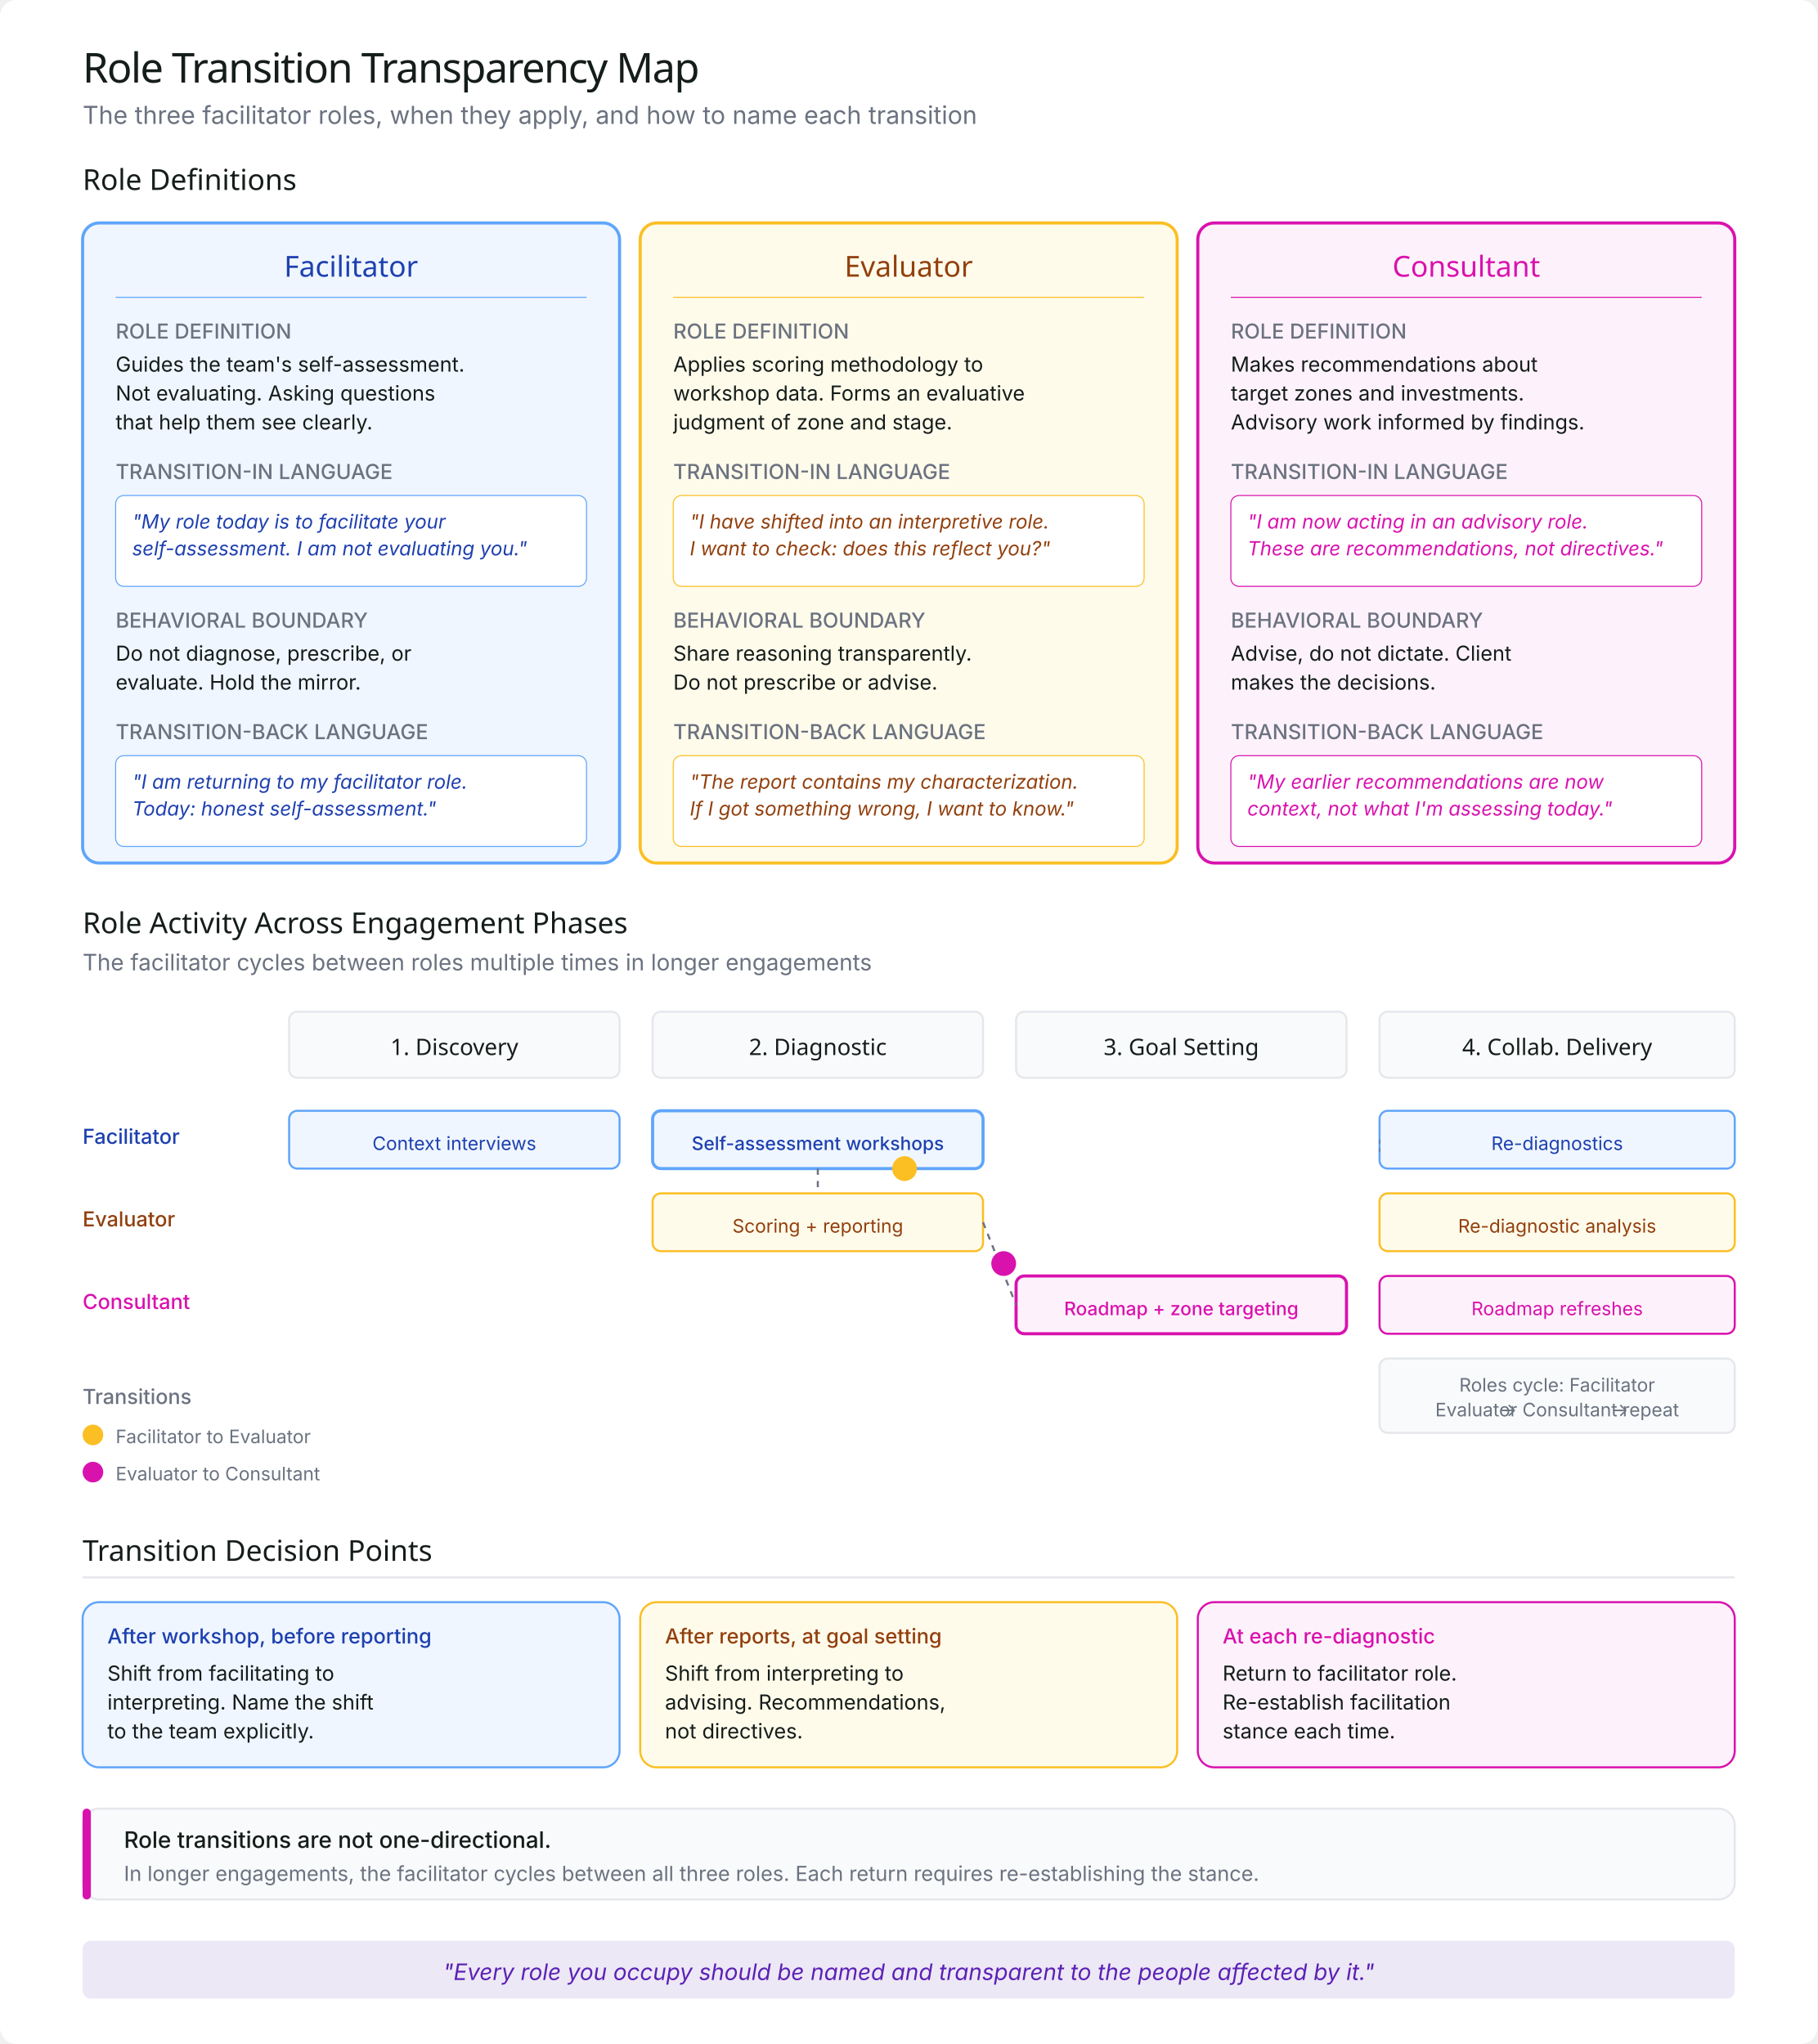
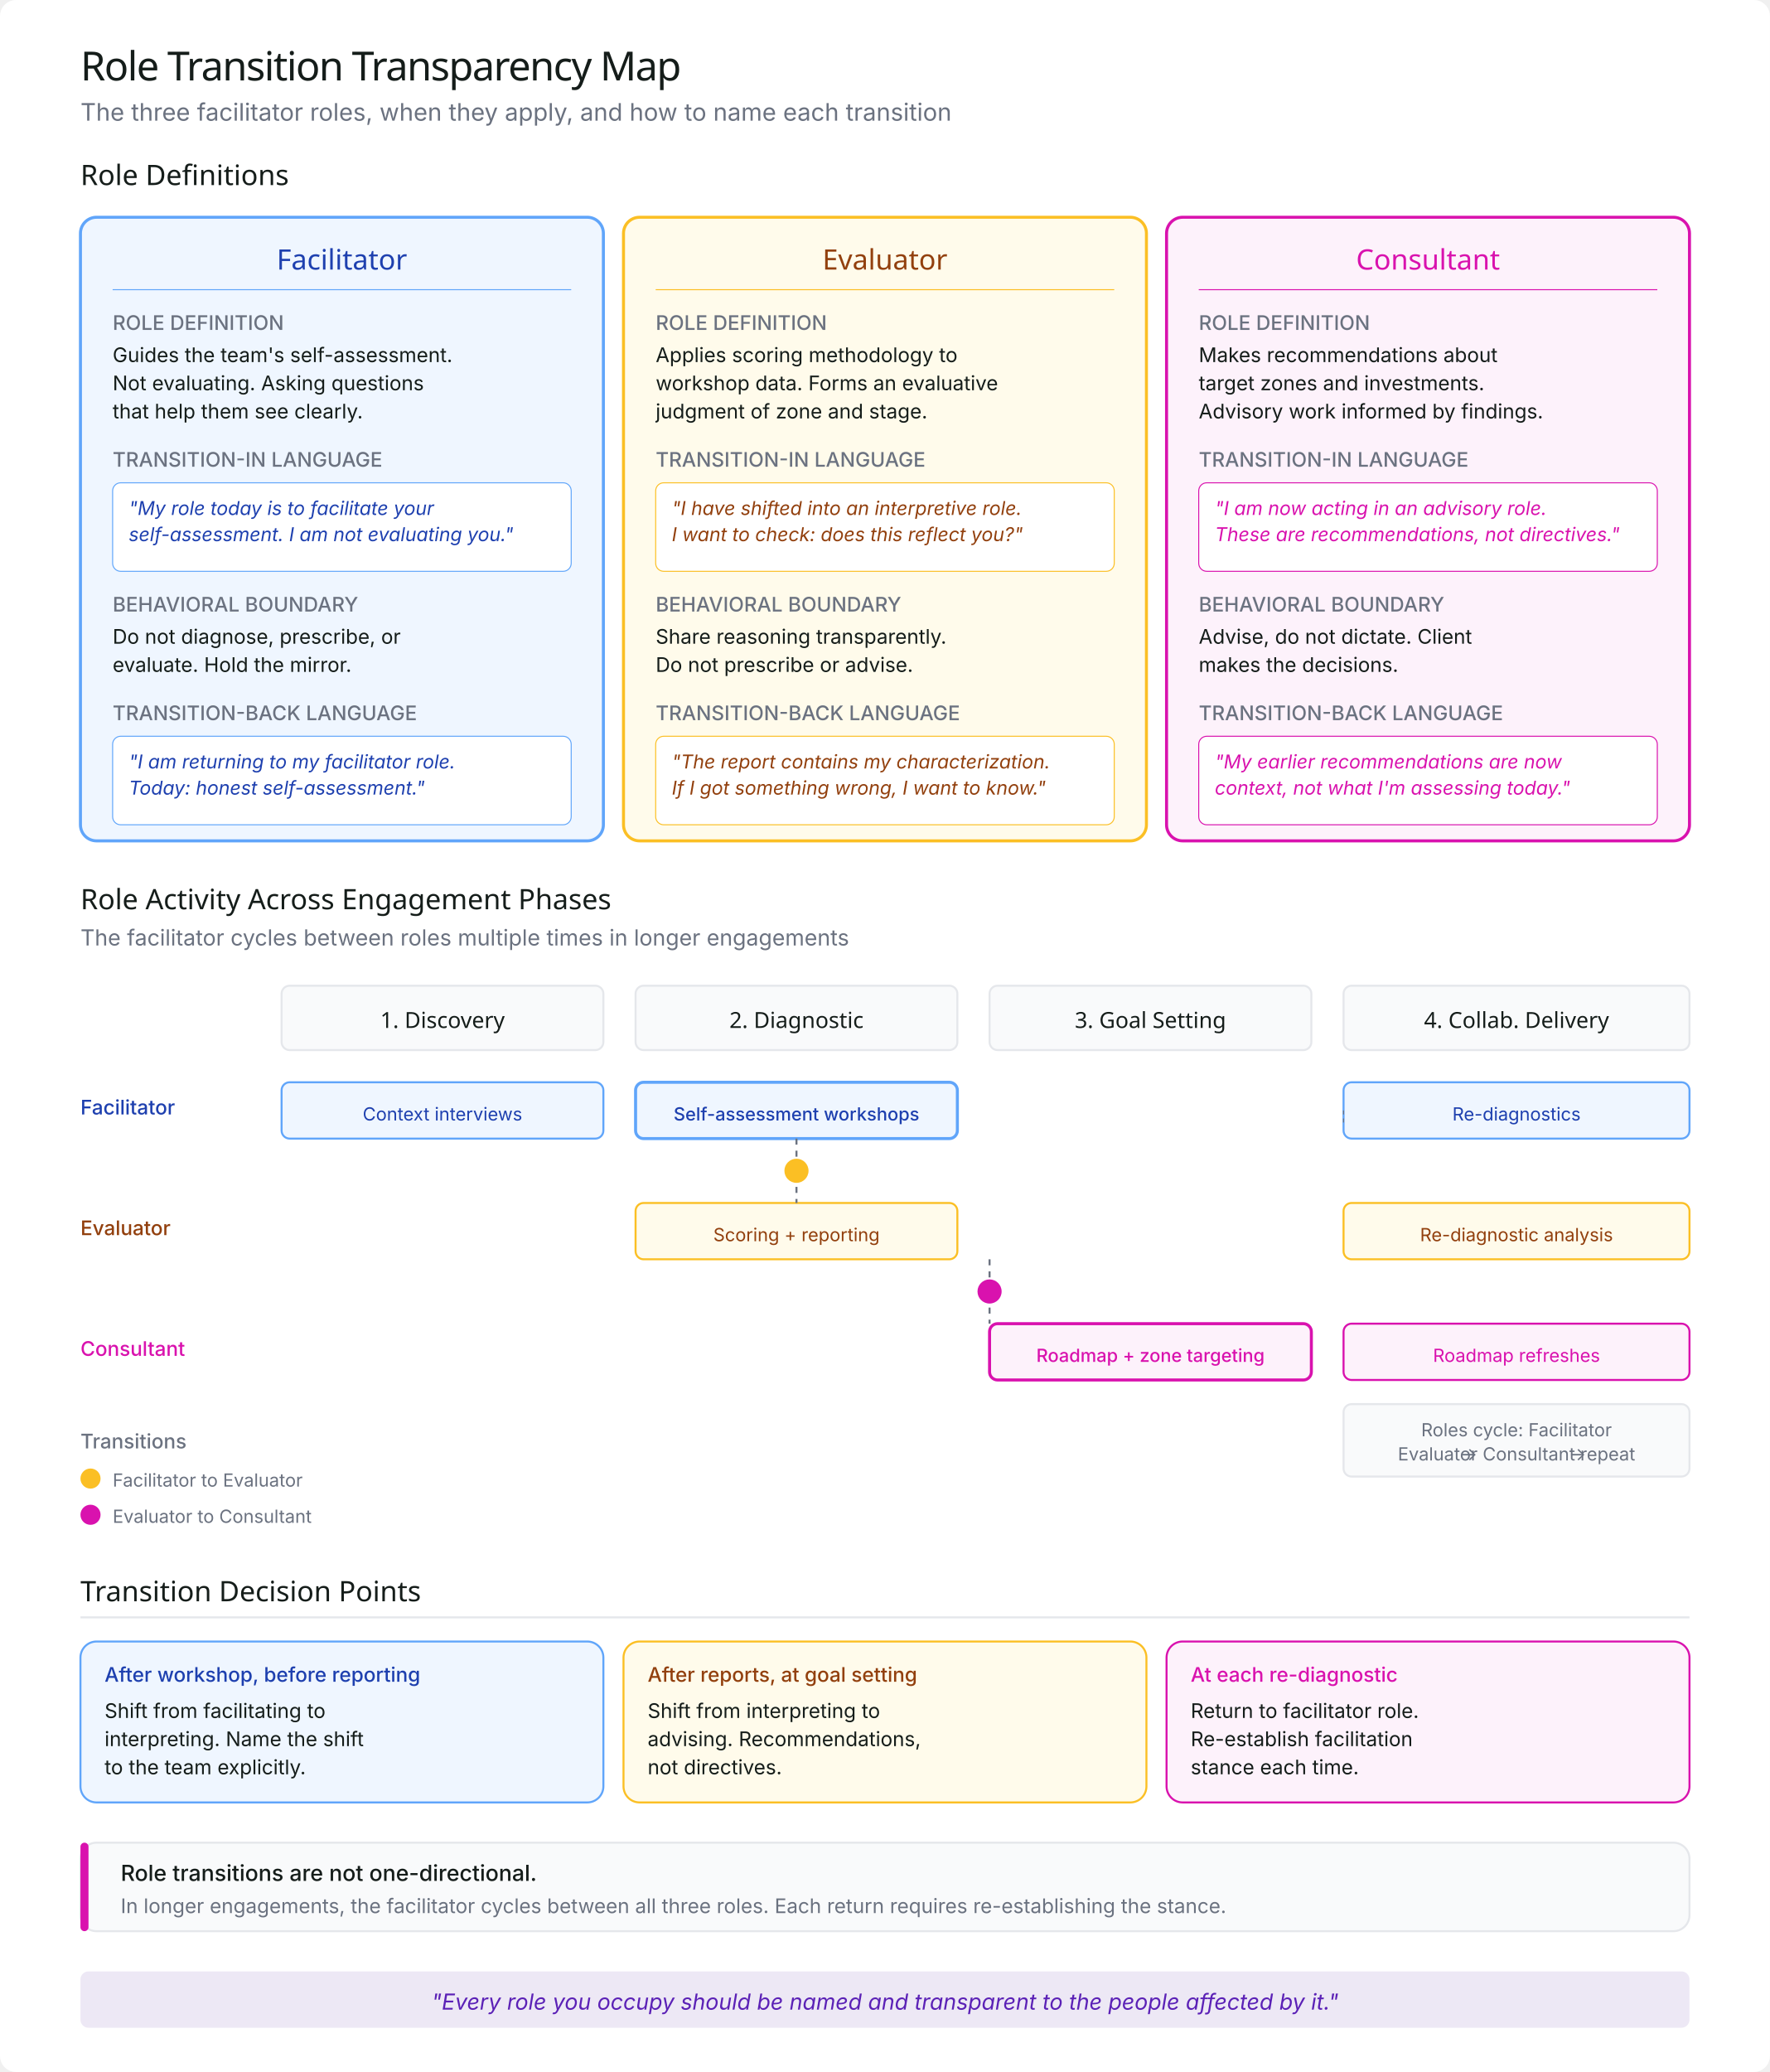
- <svg xmlns="http://www.w3.org/2000/svg" viewBox="0 0 880 990" font-family="'Inter', sans-serif">
+ <svg xmlns="http://www.w3.org/2000/svg" viewBox="0 0 880 1030" font-family="'Inter', sans-serif">
  <defs>
    <marker id="arrow-gray" markerWidth="8" markerHeight="6" refX="8" refY="3" orient="auto">
      <polygon points="0 0, 8 3, 0 6" fill="#6B7280" />
    </marker>
  </defs>
-   <rect width="880" height="990" fill="#fff" rx="8" />
+   <rect width="880" height="1030" fill="#fff" rx="8" />
  <text x="40" y="40" font-family="'DM Sans', sans-serif" font-size="20" font-weight="400" fill="#151D1A" letter-spacing="-0.03em">Role Transition Transparency Map</text>
  <text x="40" y="60" font-size="12" fill="#6B7280">The three facilitator roles, when they apply, and how to name each transition</text>
  <text x="40" y="92" font-family="'DM Sans', sans-serif" font-size="14" font-weight="500" fill="#151D1A">Role Definitions</text>
  <rect x="40" y="108" width="260" height="310" rx="8" fill="#EFF6FF" stroke="#60A5FA" stroke-width="1.5" />
  <text x="170" y="134" font-family="'DM Sans', sans-serif" font-size="14" font-weight="500" fill="#1E40AF" text-anchor="middle">Facilitator</text>
  <line x1="56" y1="144" x2="284" y2="144" stroke="#60A5FA" stroke-width="0.5" />
  <text x="56" y="164" font-size="10" font-weight="500" fill="#6B7280">ROLE DEFINITION</text>
  <text x="56" y="180" font-size="10" fill="#151D1A">Guides the team's self-assessment.</text>
  <text x="56" y="194" font-size="10" fill="#151D1A">Not evaluating. Asking questions</text>
  <text x="56" y="208" font-size="10" fill="#151D1A">that help them see clearly.</text>
  <text x="56" y="232" font-size="10" font-weight="500" fill="#6B7280">TRANSITION-IN LANGUAGE</text>
  <rect x="56" y="240" width="228" height="44" rx="4" fill="#fff" stroke="#60A5FA" stroke-width="0.5" />
  <text x="64" y="256" font-size="9.5" fill="#1E40AF" font-style="italic">"My role today is to facilitate your</text>
  <text x="64" y="269" font-size="9.5" fill="#1E40AF" font-style="italic">self-assessment. I am not evaluating you."</text>
  <text x="56" y="304" font-size="10" font-weight="500" fill="#6B7280">BEHAVIORAL BOUNDARY</text>
  <text x="56" y="320" font-size="10" fill="#151D1A">Do not diagnose, prescribe, or</text>
  <text x="56" y="334" font-size="10" fill="#151D1A">evaluate. Hold the mirror.</text>
  <text x="56" y="358" font-size="10" font-weight="500" fill="#6B7280">TRANSITION-BACK LANGUAGE</text>
  <rect x="56" y="366" width="228" height="44" rx="4" fill="#fff" stroke="#60A5FA" stroke-width="0.5" />
  <text x="64" y="382" font-size="9.5" fill="#1E40AF" font-style="italic">"I am returning to my facilitator role.</text>
  <text x="64" y="395" font-size="9.5" fill="#1E40AF" font-style="italic">Today: honest self-assessment."</text>
  <rect x="310" y="108" width="260" height="310" rx="8" fill="#FFFBEB" stroke="#FBBF24" stroke-width="1.5" />
  <text x="440" y="134" font-family="'DM Sans', sans-serif" font-size="14" font-weight="500" fill="#92400E" text-anchor="middle">Evaluator</text>
  <line x1="326" y1="144" x2="554" y2="144" stroke="#FBBF24" stroke-width="0.5" />
  <text x="326" y="164" font-size="10" font-weight="500" fill="#6B7280">ROLE DEFINITION</text>
  <text x="326" y="180" font-size="10" fill="#151D1A">Applies scoring methodology to</text>
  <text x="326" y="194" font-size="10" fill="#151D1A">workshop data. Forms an evaluative</text>
  <text x="326" y="208" font-size="10" fill="#151D1A">judgment of zone and stage.</text>
  <text x="326" y="232" font-size="10" font-weight="500" fill="#6B7280">TRANSITION-IN LANGUAGE</text>
  <rect x="326" y="240" width="228" height="44" rx="4" fill="#fff" stroke="#FBBF24" stroke-width="0.5" />
  <text x="334" y="256" font-size="9.5" fill="#92400E" font-style="italic">"I have shifted into an interpretive role.</text>
  <text x="334" y="269" font-size="9.5" fill="#92400E" font-style="italic">I want to check: does this reflect you?"</text>
  <text x="326" y="304" font-size="10" font-weight="500" fill="#6B7280">BEHAVIORAL BOUNDARY</text>
  <text x="326" y="320" font-size="10" fill="#151D1A">Share reasoning transparently.</text>
  <text x="326" y="334" font-size="10" fill="#151D1A">Do not prescribe or advise.</text>
  <text x="326" y="358" font-size="10" font-weight="500" fill="#6B7280">TRANSITION-BACK LANGUAGE</text>
  <rect x="326" y="366" width="228" height="44" rx="4" fill="#fff" stroke="#FBBF24" stroke-width="0.5" />
  <text x="334" y="382" font-size="9.5" fill="#92400E" font-style="italic">"The report contains my characterization.</text>
  <text x="334" y="395" font-size="9.5" fill="#92400E" font-style="italic">If I got something wrong, I want to know."</text>
  <rect x="580" y="108" width="260" height="310" rx="8" fill="#FDF2FB" stroke="#D912AE" stroke-width="1.5" />
  <text x="710" y="134" font-family="'DM Sans', sans-serif" font-size="14" font-weight="500" fill="#D912AE" text-anchor="middle">Consultant</text>
  <line x1="596" y1="144" x2="824" y2="144" stroke="#D912AE" stroke-width="0.5" />
  <text x="596" y="164" font-size="10" font-weight="500" fill="#6B7280">ROLE DEFINITION</text>
  <text x="596" y="180" font-size="10" fill="#151D1A">Makes recommendations about</text>
  <text x="596" y="194" font-size="10" fill="#151D1A">target zones and investments.</text>
  <text x="596" y="208" font-size="10" fill="#151D1A">Advisory work informed by findings.</text>
  <text x="596" y="232" font-size="10" font-weight="500" fill="#6B7280">TRANSITION-IN LANGUAGE</text>
  <rect x="596" y="240" width="228" height="44" rx="4" fill="#fff" stroke="#D912AE" stroke-width="0.5" />
  <text x="604" y="256" font-size="9.5" fill="#D912AE" font-style="italic">"I am now acting in an advisory role.</text>
  <text x="604" y="269" font-size="9.5" fill="#D912AE" font-style="italic">These are recommendations, not directives."</text>
  <text x="596" y="304" font-size="10" font-weight="500" fill="#6B7280">BEHAVIORAL BOUNDARY</text>
  <text x="596" y="320" font-size="10" fill="#151D1A">Advise, do not dictate. Client</text>
  <text x="596" y="334" font-size="10" fill="#151D1A">makes the decisions.</text>
  <text x="596" y="358" font-size="10" font-weight="500" fill="#6B7280">TRANSITION-BACK LANGUAGE</text>
  <rect x="596" y="366" width="228" height="44" rx="4" fill="#fff" stroke="#D912AE" stroke-width="0.5" />
  <text x="604" y="382" font-size="9.5" fill="#D912AE" font-style="italic">"My earlier recommendations are now</text>
  <text x="604" y="395" font-size="9.5" fill="#D912AE" font-style="italic">context, not what I'm assessing today."</text>
  <text x="40" y="452" font-family="'DM Sans', sans-serif" font-size="14" font-weight="500" fill="#151D1A">Role Activity Across Engagement Phases</text>
  <text x="40" y="470" font-size="11" fill="#6B7280">The facilitator cycles between roles multiple times in longer engagements</text>
  <rect x="140" y="490" width="160" height="32" rx="4" fill="#F9FAFB" stroke="#E5E7EB" stroke-width="1" />
  <text x="220" y="511" font-family="'DM Sans', sans-serif" font-size="11" font-weight="500" fill="#151D1A" text-anchor="middle">1. Discovery</text>
  <rect x="316" y="490" width="160" height="32" rx="4" fill="#F9FAFB" stroke="#E5E7EB" stroke-width="1" />
  <text x="396" y="511" font-family="'DM Sans', sans-serif" font-size="11" font-weight="500" fill="#151D1A" text-anchor="middle">2. Diagnostic</text>
  <rect x="492" y="490" width="160" height="32" rx="4" fill="#F9FAFB" stroke="#E5E7EB" stroke-width="1" />
  <text x="572" y="511" font-family="'DM Sans', sans-serif" font-size="11" font-weight="500" fill="#151D1A" text-anchor="middle">3. Goal Setting</text>
  <rect x="668" y="490" width="172" height="32" rx="4" fill="#F9FAFB" stroke="#E5E7EB" stroke-width="1" />
  <text x="754" y="511" font-family="'DM Sans', sans-serif" font-size="11" font-weight="500" fill="#151D1A" text-anchor="middle">4. Collab. Delivery</text>
  <text x="40" y="554" font-size="10" font-weight="500" fill="#1E40AF">Facilitator</text>
  <rect x="140" y="538" width="160" height="28" rx="4" fill="#EFF6FF" stroke="#60A5FA" stroke-width="1" />
  <text x="220" y="557" font-size="9" fill="#1E40AF" text-anchor="middle">Context interviews</text>
  <rect x="316" y="538" width="160" height="28" rx="4" fill="#EFF6FF" stroke="#60A5FA" stroke-width="1.5" />
  <text x="396" y="557" font-size="9" fill="#1E40AF" text-anchor="middle" font-weight="500">Self-assessment workshops</text>
  <rect x="668" y="538" width="172" height="28" rx="4" fill="#EFF6FF" stroke="#60A5FA" stroke-width="1" />
  <text x="754" y="557" font-size="9" fill="#1E40AF" text-anchor="middle">Re-diagnostics</text>
-   <text x="40" y="594" font-size="10" font-weight="500" fill="#92400E">Evaluator</text>
-   <rect x="316" y="578" width="160" height="28" rx="4" fill="#FFFBEB" stroke="#FBBF24" stroke-width="1" />
-   <text x="396" y="597" font-size="9" fill="#92400E" text-anchor="middle">Scoring + reporting</text>
-   <rect x="668" y="578" width="172" height="28" rx="4" fill="#FFFBEB" stroke="#FBBF24" stroke-width="1" />
-   <text x="754" y="597" font-size="9" fill="#92400E" text-anchor="middle">Re-diagnostic analysis</text>
-   <text x="40" y="634" font-size="10" font-weight="500" fill="#D912AE">Consultant</text>
-   <rect x="492" y="618" width="160" height="28" rx="4" fill="#FDF2FB" stroke="#D912AE" stroke-width="1.5" />
-   <text x="572" y="637" font-size="9" fill="#D912AE" text-anchor="middle" font-weight="500">Roadmap + zone targeting</text>
-   <rect x="668" y="618" width="172" height="28" rx="4" fill="#FDF2FB" stroke="#D912AE" stroke-width="1" />
-   <text x="754" y="637" font-size="9" fill="#D912AE" text-anchor="middle">Roadmap refreshes</text>
-   <line x1="396" y1="566" x2="396" y2="578" stroke="#6B7280" stroke-width="1" stroke-dasharray="3,3" />
-   <rect x="432" y="560" width="12" height="12" rx="6" fill="#FBBF24" />
-   <line x1="476" y1="592" x2="492" y2="632" stroke="#6B7280" stroke-width="1" stroke-dasharray="3,3" />
-   <rect x="480" y="606" width="12" height="12" rx="6" fill="#D912AE" />
+   <text x="40" y="614" font-size="10" font-weight="500" fill="#92400E">Evaluator</text>
+   <rect x="316" y="598" width="160" height="28" rx="4" fill="#FFFBEB" stroke="#FBBF24" stroke-width="1" />
+   <text x="396" y="617" font-size="9" fill="#92400E" text-anchor="middle">Scoring + reporting</text>
+   <rect x="668" y="598" width="172" height="28" rx="4" fill="#FFFBEB" stroke="#FBBF24" stroke-width="1" />
+   <text x="754" y="617" font-size="9" fill="#92400E" text-anchor="middle">Re-diagnostic analysis</text>
+   <text x="40" y="674" font-size="10" font-weight="500" fill="#D912AE">Consultant</text>
+   <rect x="492" y="658" width="160" height="28" rx="4" fill="#FDF2FB" stroke="#D912AE" stroke-width="1.5" />
+   <text x="572" y="677" font-size="9" fill="#D912AE" text-anchor="middle" font-weight="500">Roadmap + zone targeting</text>
+   <rect x="668" y="658" width="172" height="28" rx="4" fill="#FDF2FB" stroke="#D912AE" stroke-width="1" />
+   <text x="754" y="677" font-size="9" fill="#D912AE" text-anchor="middle">Roadmap refreshes</text>
+   <line x1="396" y1="566" x2="396" y2="598" stroke="#6B7280" stroke-width="1" stroke-dasharray="3,3" />
+   <rect x="390" y="576" width="12" height="12" rx="6" fill="#FBBF24" />
+   <line x1="492" y1="626" x2="492" y2="658" stroke="#6B7280" stroke-width="1" stroke-dasharray="3,3" />
+   <rect x="486" y="636" width="12" height="12" rx="6" fill="#D912AE" />
  <line x1="668" y1="552" x2="668" y2="558" stroke="#6B7280" stroke-width="0.5" stroke-dasharray="2,2" />
-   <rect x="668" y="658" width="172" height="36" rx="4" fill="#F9FAFB" stroke="#E5E7EB" stroke-width="1" />
-   <text x="754" y="674" font-size="9" fill="#6B7280" text-anchor="middle">Roles cycle: Facilitator</text>
-   <text x="754" y="686" font-size="9" fill="#6B7280" text-anchor="middle">Evaluator  Consultant  repeat</text>
-   <text x="726" y="686" font-size="9" fill="#6B7280">→</text>
-   <text x="780" y="686" font-size="9" fill="#6B7280">→</text>
-   <text x="40" y="680" font-size="10" font-weight="500" fill="#6B7280">Transitions</text>
-   <rect x="40" y="690" width="10" height="10" rx="5" fill="#FBBF24" />
-   <text x="56" y="699" font-size="9" fill="#6B7280">Facilitator to Evaluator</text>
-   <rect x="40" y="708" width="10" height="10" rx="5" fill="#D912AE" />
-   <text x="56" y="717" font-size="9" fill="#6B7280">Evaluator to Consultant</text>
-   <text x="40" y="756" font-family="'DM Sans', sans-serif" font-size="14" font-weight="500" fill="#151D1A">Transition Decision Points</text>
-   <line x1="40" y1="764" x2="840" y2="764" stroke="#E5E7EB" stroke-width="1" />
-   <rect x="40" y="776" width="260" height="80" rx="8" fill="#EFF6FF" stroke="#60A5FA" stroke-width="1" />
-   <text x="52" y="796" font-size="10" font-weight="500" fill="#1E40AF">After workshop, before reporting</text>
-   <text x="52" y="814" font-size="10" fill="#151D1A">Shift from facilitating to</text>
-   <text x="52" y="828" font-size="10" fill="#151D1A">interpreting. Name the shift</text>
-   <text x="52" y="842" font-size="10" fill="#151D1A">to the team explicitly.</text>
-   <rect x="310" y="776" width="260" height="80" rx="8" fill="#FFFBEB" stroke="#FBBF24" stroke-width="1" />
-   <text x="322" y="796" font-size="10" font-weight="500" fill="#92400E">After reports, at goal setting</text>
-   <text x="322" y="814" font-size="10" fill="#151D1A">Shift from interpreting to</text>
-   <text x="322" y="828" font-size="10" fill="#151D1A">advising. Recommendations,</text>
-   <text x="322" y="842" font-size="10" fill="#151D1A">not directives.</text>
-   <rect x="580" y="776" width="260" height="80" rx="8" fill="#FDF2FB" stroke="#D912AE" stroke-width="1" />
-   <text x="592" y="796" font-size="10" font-weight="500" fill="#D912AE">At each re-diagnostic</text>
-   <text x="592" y="814" font-size="10" fill="#151D1A">Return to facilitator role.</text>
-   <text x="592" y="828" font-size="10" fill="#151D1A">Re-establish facilitation</text>
-   <text x="592" y="842" font-size="10" fill="#151D1A">stance each time.</text>
-   <rect x="40" y="876" width="800" height="44" rx="8" fill="#F9FAFB" stroke="#E5E7EB" stroke-width="1" />
-   <rect x="40" y="876" width="4" height="44" rx="2" fill="#D912AE" />
-   <text x="60" y="895" font-size="11" fill="#151D1A" font-weight="500">Role transitions are not one-directional.</text>
-   <text x="60" y="911" font-size="10" fill="#6B7280">In longer engagements, the facilitator cycles between all three roles. Each return requires re-establishing the stance.</text>
-   <rect x="40" y="940" width="800" height="28" rx="4" fill="#EDE8F5" />
-   <text x="440" y="959" font-size="11" fill="#5B21B6" text-anchor="middle" font-style="italic">"Every role you occupy should be named and transparent to the people affected by it."</text>
+   <rect x="668" y="698" width="172" height="36" rx="4" fill="#F9FAFB" stroke="#E5E7EB" stroke-width="1" />
+   <text x="754" y="714" font-size="9" fill="#6B7280" text-anchor="middle">Roles cycle: Facilitator</text>
+   <text x="754" y="726" font-size="9" fill="#6B7280" text-anchor="middle">Evaluator  Consultant  repeat</text>
+   <text x="726" y="726" font-size="9" fill="#6B7280">→</text>
+   <text x="780" y="726" font-size="9" fill="#6B7280">→</text>
+   <text x="40" y="720" font-size="10" font-weight="500" fill="#6B7280">Transitions</text>
+   <rect x="40" y="730" width="10" height="10" rx="5" fill="#FBBF24" />
+   <text x="56" y="739" font-size="9" fill="#6B7280">Facilitator to Evaluator</text>
+   <rect x="40" y="748" width="10" height="10" rx="5" fill="#D912AE" />
+   <text x="56" y="757" font-size="9" fill="#6B7280">Evaluator to Consultant</text>
+   <text x="40" y="796" font-family="'DM Sans', sans-serif" font-size="14" font-weight="500" fill="#151D1A">Transition Decision Points</text>
+   <line x1="40" y1="804" x2="840" y2="804" stroke="#E5E7EB" stroke-width="1" />
+   <rect x="40" y="816" width="260" height="80" rx="8" fill="#EFF6FF" stroke="#60A5FA" stroke-width="1" />
+   <text x="52" y="836" font-size="10" font-weight="500" fill="#1E40AF">After workshop, before reporting</text>
+   <text x="52" y="854" font-size="10" fill="#151D1A">Shift from facilitating to</text>
+   <text x="52" y="868" font-size="10" fill="#151D1A">interpreting. Name the shift</text>
+   <text x="52" y="882" font-size="10" fill="#151D1A">to the team explicitly.</text>
+   <rect x="310" y="816" width="260" height="80" rx="8" fill="#FFFBEB" stroke="#FBBF24" stroke-width="1" />
+   <text x="322" y="836" font-size="10" font-weight="500" fill="#92400E">After reports, at goal setting</text>
+   <text x="322" y="854" font-size="10" fill="#151D1A">Shift from interpreting to</text>
+   <text x="322" y="868" font-size="10" fill="#151D1A">advising. Recommendations,</text>
+   <text x="322" y="882" font-size="10" fill="#151D1A">not directives.</text>
+   <rect x="580" y="816" width="260" height="80" rx="8" fill="#FDF2FB" stroke="#D912AE" stroke-width="1" />
+   <text x="592" y="836" font-size="10" font-weight="500" fill="#D912AE">At each re-diagnostic</text>
+   <text x="592" y="854" font-size="10" fill="#151D1A">Return to facilitator role.</text>
+   <text x="592" y="868" font-size="10" fill="#151D1A">Re-establish facilitation</text>
+   <text x="592" y="882" font-size="10" fill="#151D1A">stance each time.</text>
+   <rect x="40" y="916" width="800" height="44" rx="8" fill="#F9FAFB" stroke="#E5E7EB" stroke-width="1" />
+   <rect x="40" y="916" width="4" height="44" rx="2" fill="#D912AE" />
+   <text x="60" y="935" font-size="11" fill="#151D1A" font-weight="500">Role transitions are not one-directional.</text>
+   <text x="60" y="951" font-size="10" fill="#6B7280">In longer engagements, the facilitator cycles between all three roles. Each return requires re-establishing the stance.</text>
+   <rect x="40" y="980" width="800" height="28" rx="4" fill="#EDE8F5" />
+   <text x="440" y="999" font-size="11" fill="#5B21B6" text-anchor="middle" font-style="italic">"Every role you occupy should be named and transparent to the people affected by it."</text>
</svg>
